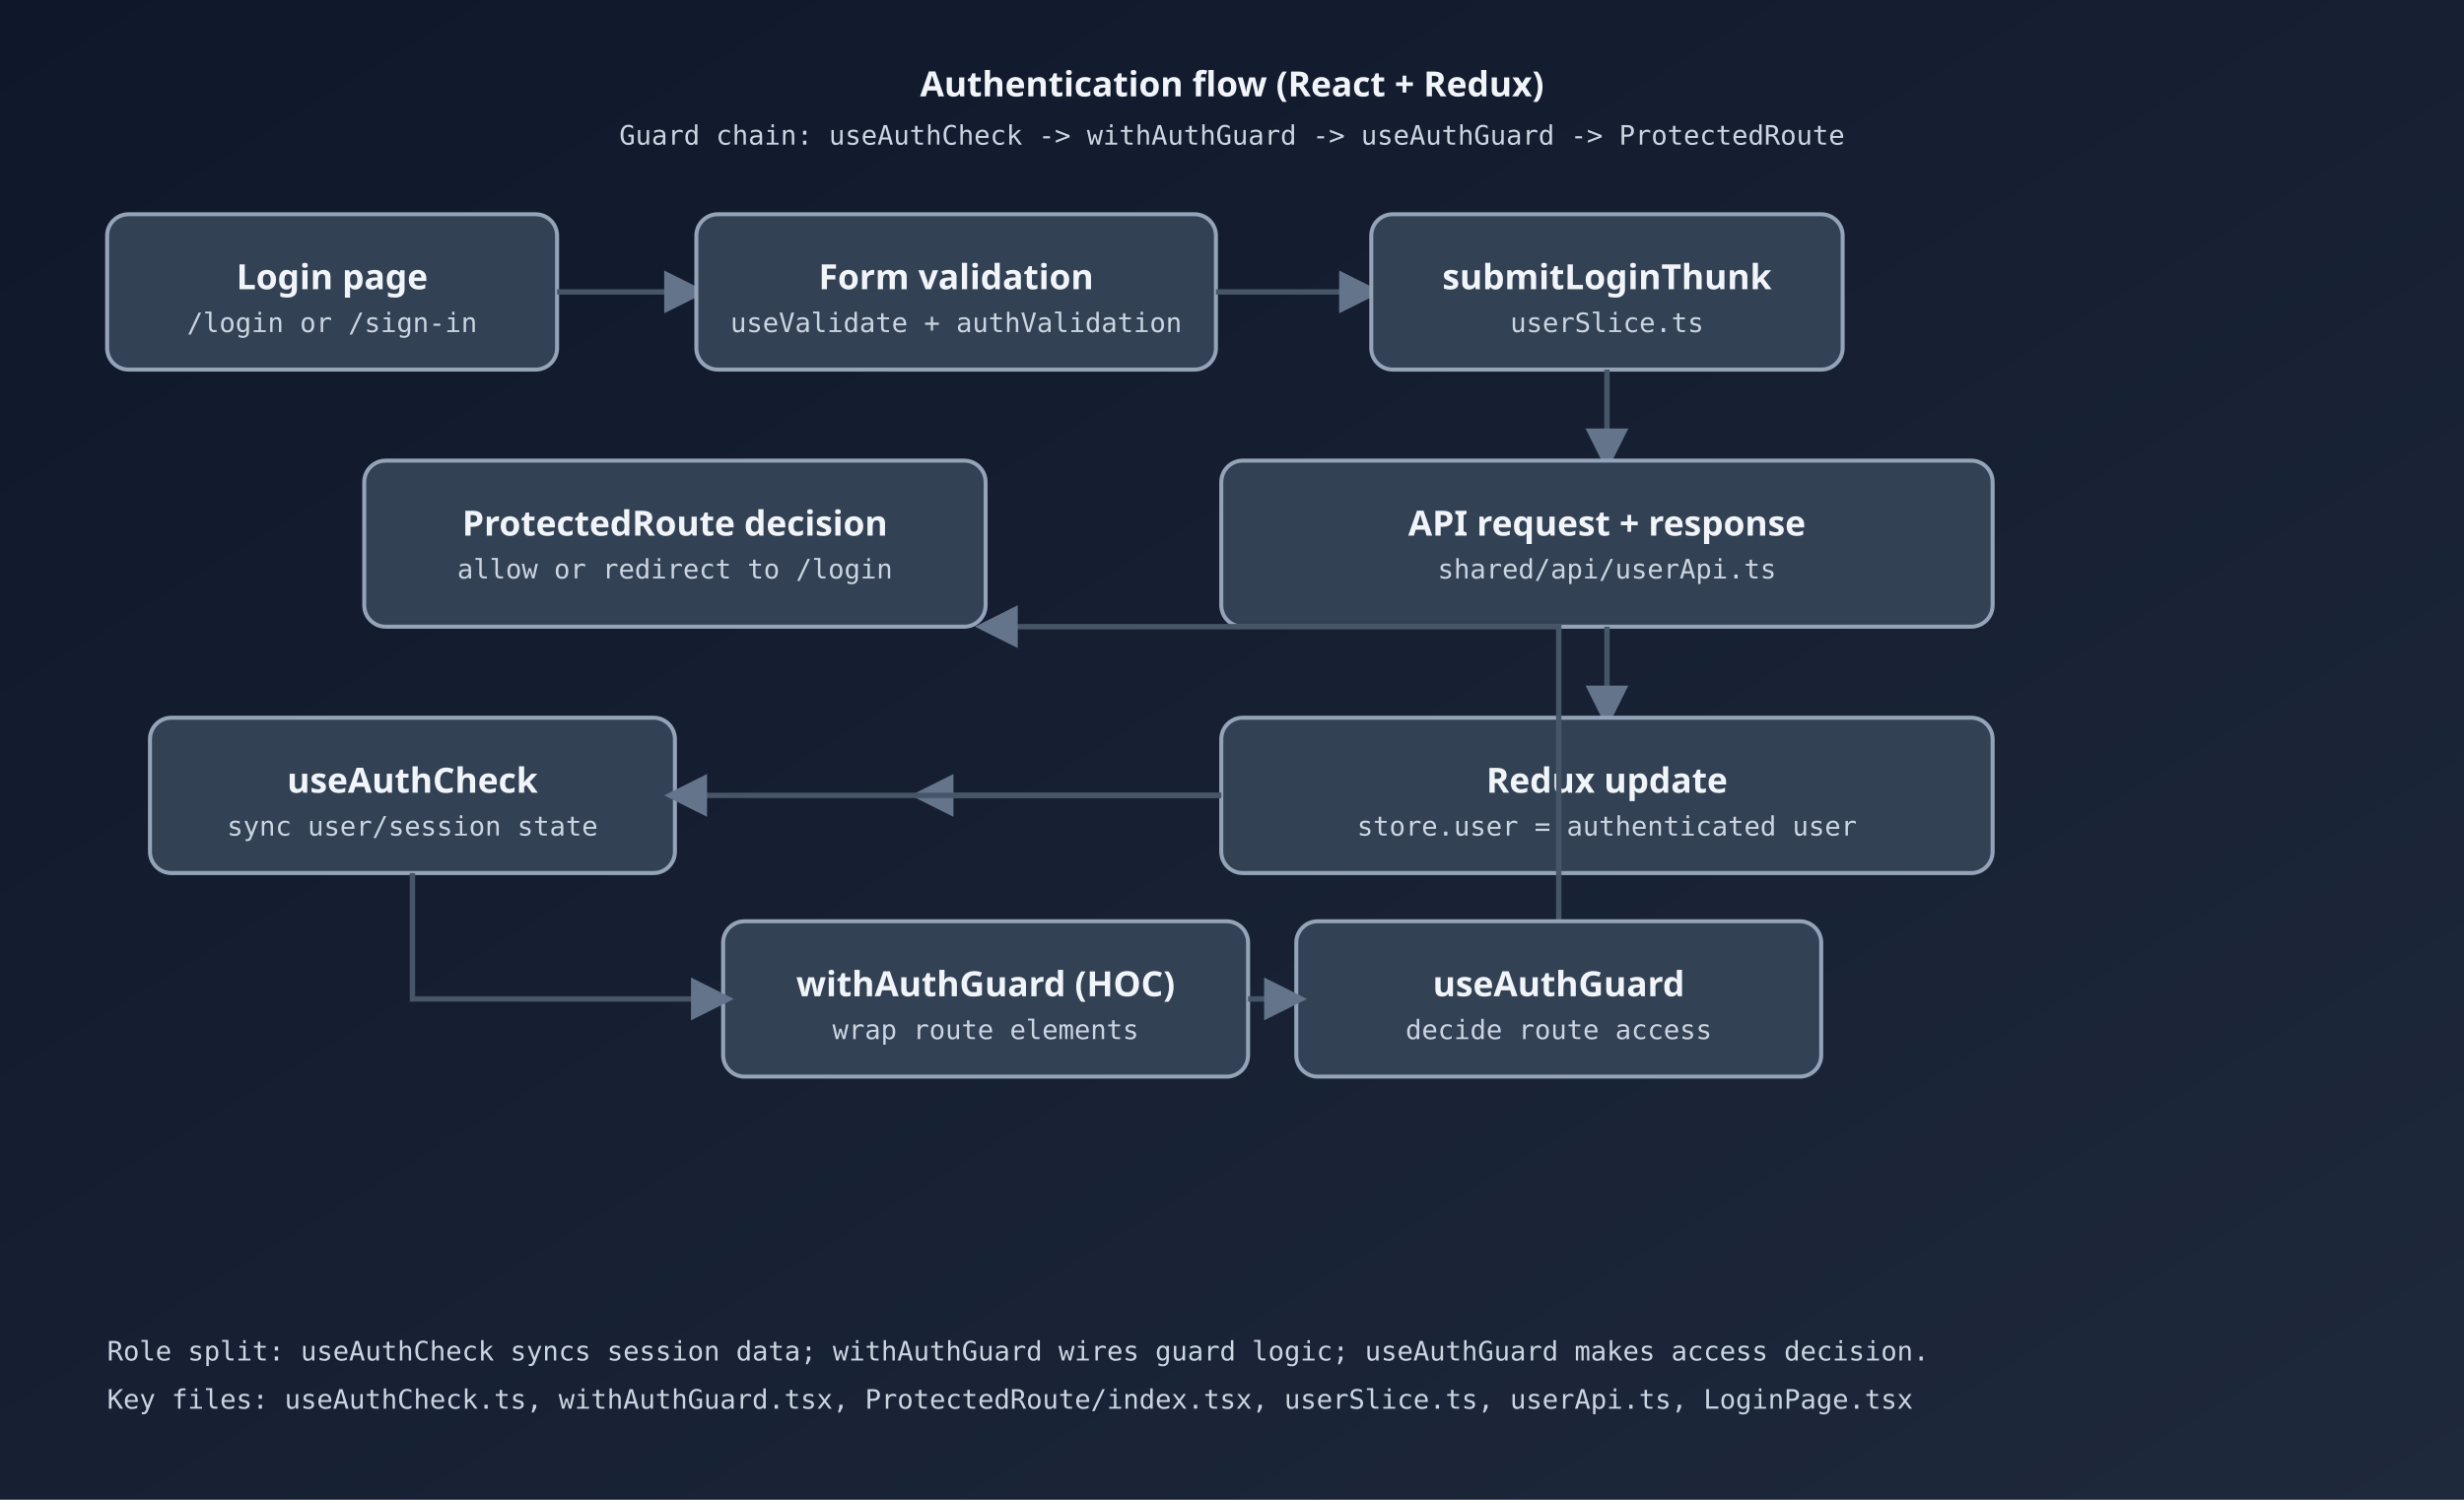
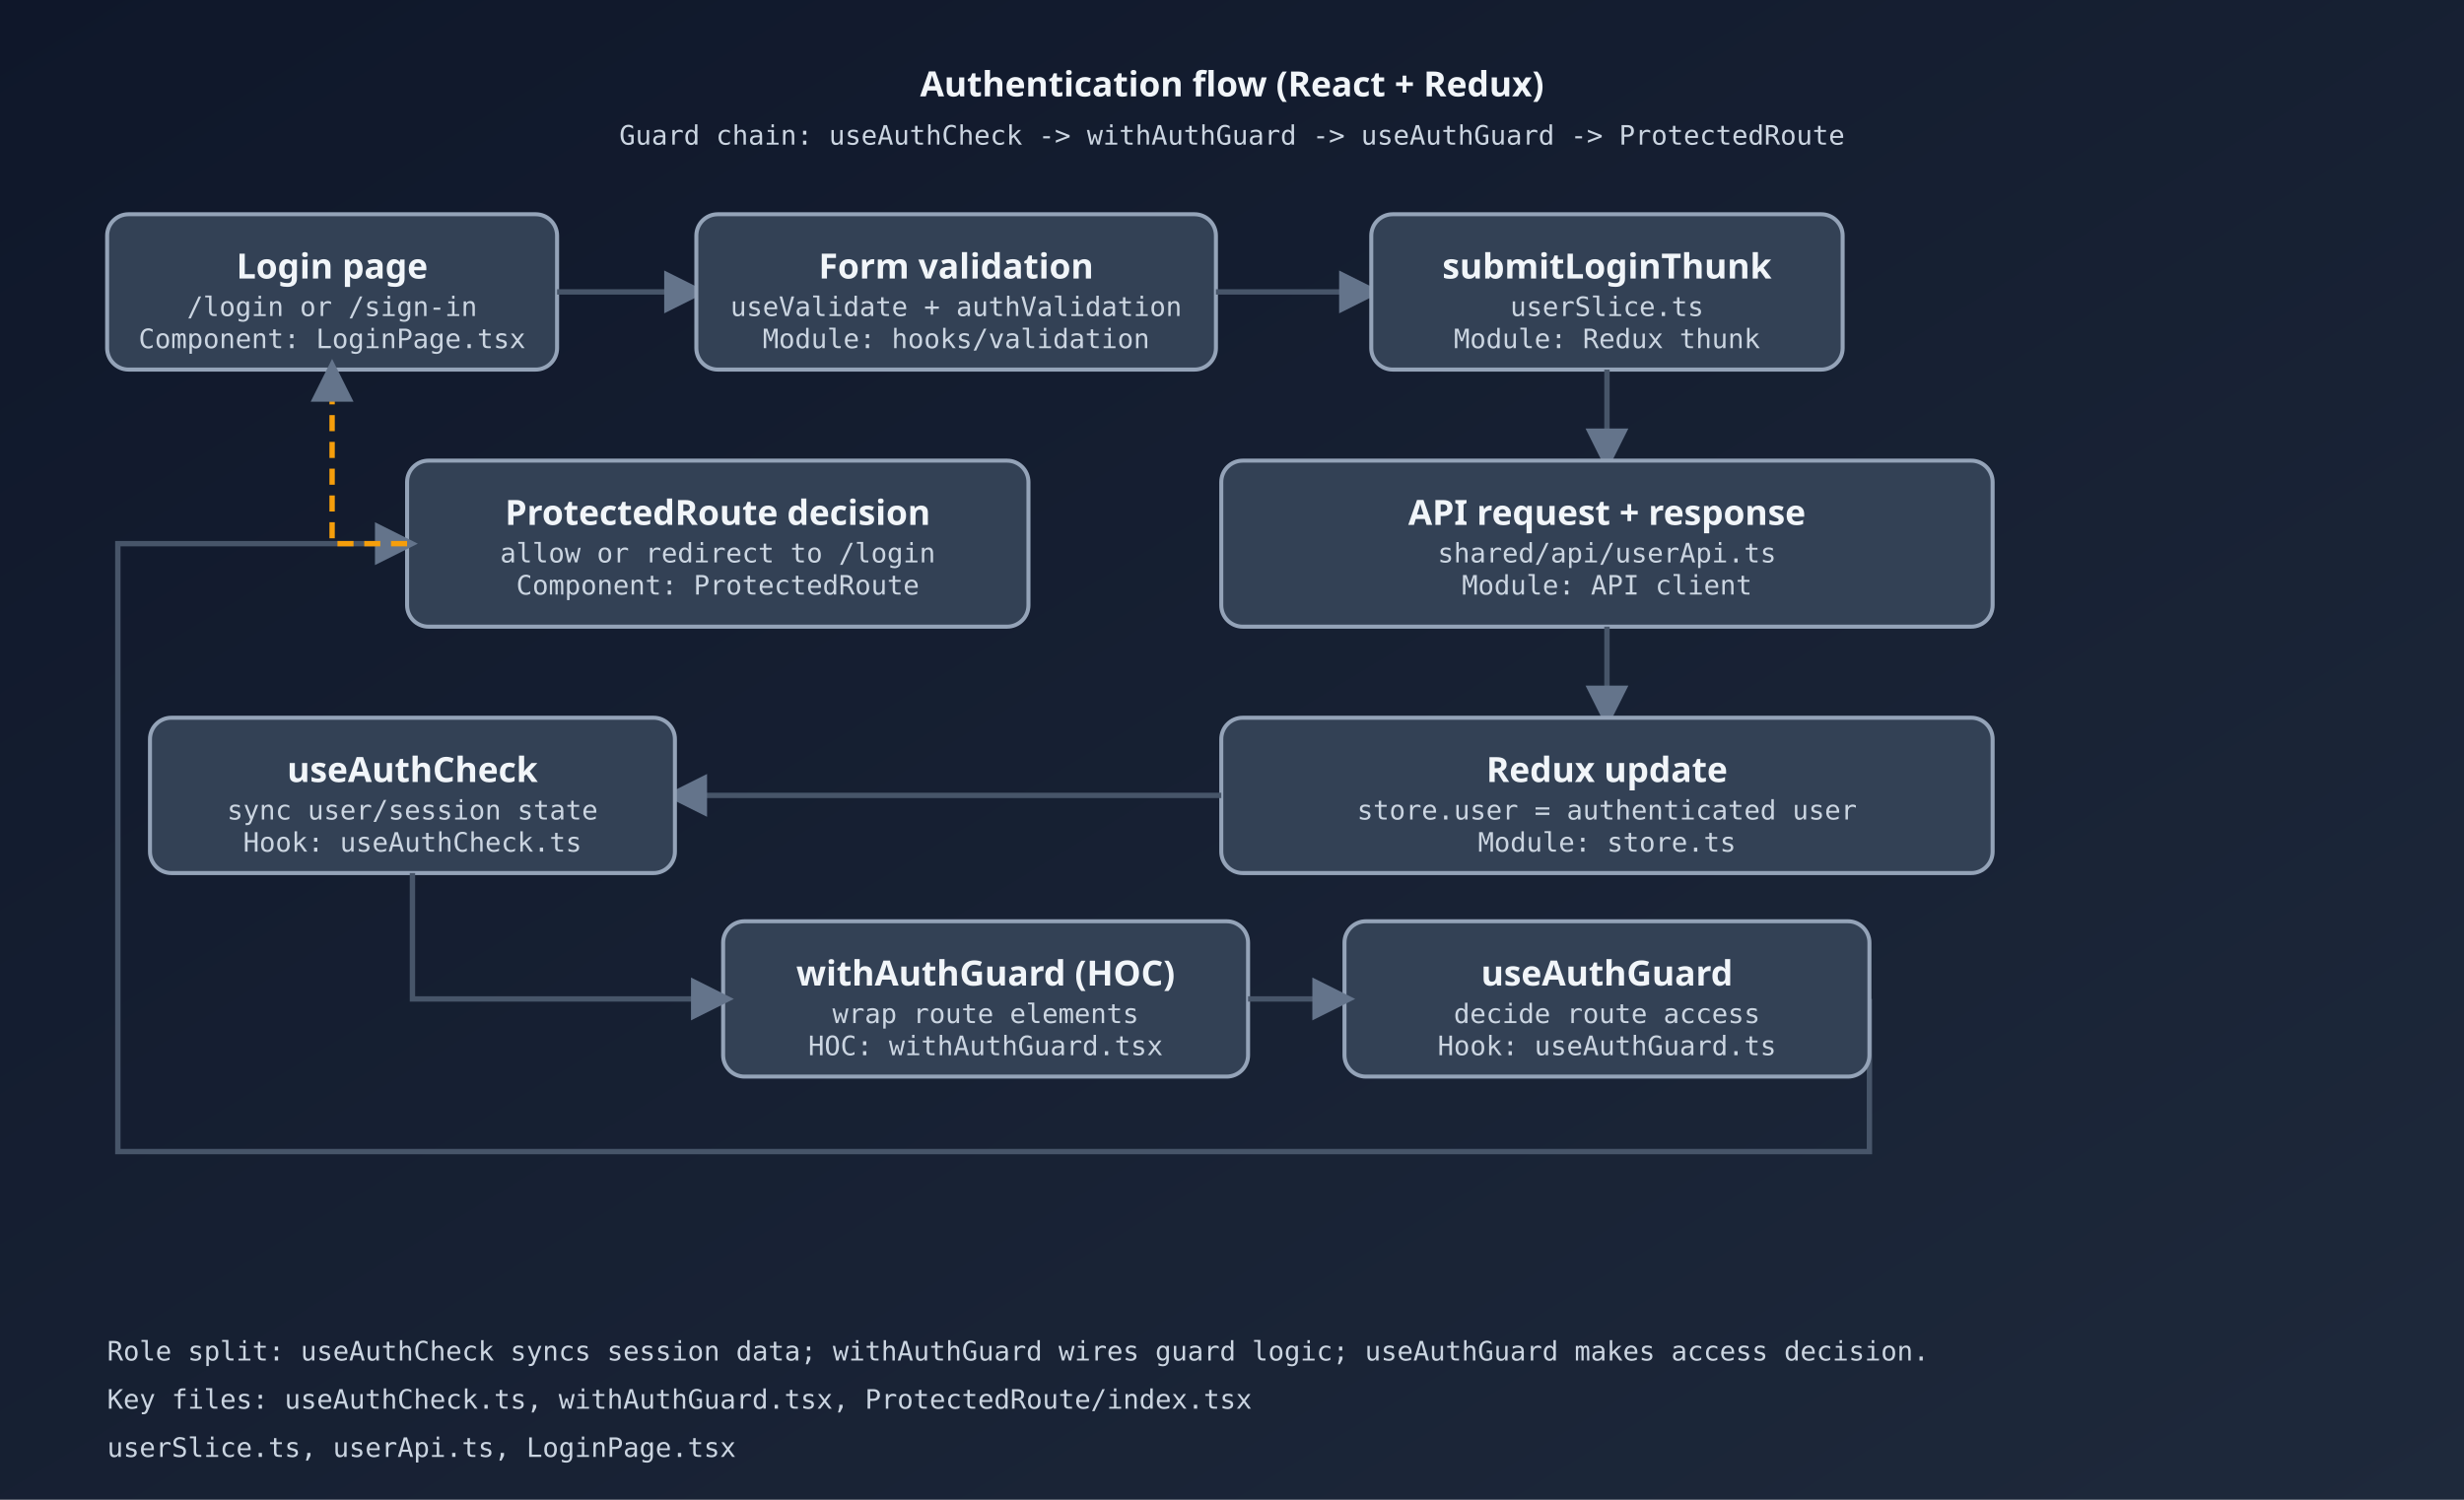
<svg xmlns="http://www.w3.org/2000/svg" viewBox="0 0 920 560" role="img" aria-labelledby="title desc">
  <defs>
    <linearGradient id="bg" x1="0%" y1="0%" x2="100%" y2="100%">
      <stop offset="0%" style="stop-color:#0f172a" />
      <stop offset="100%" style="stop-color:#1e293b" />
    </linearGradient>
    <filter id="glow" x="-50%" y="-50%" width="200%" height="200%">
      <feGaussianBlur stdDeviation="2.5" result="b" />
      <feMerge>
        <feMergeNode in="b" />
        <feMergeNode in="SourceGraphic" />
      </feMerge>
    </filter>
    <style>
      .box { fill:#334155; stroke:#94a3b8; stroke-width:1.5; rx:8; animation: glow 8s ease-in-out infinite; }
      .lbl { fill:#f1f5f9; font:600 13px system-ui, sans-serif; }
      .sub { fill:#cbd5e1; font:10px ui-monospace, monospace; }
      .arr { stroke:#475569; stroke-width:2; fill:none; marker-end:url(#m); animation: line 8s ease-in-out infinite; }
+       .redirect { stroke:#f59e0b; stroke-dasharray:6 4; }
      @keyframes glow { 0%,1.5%{stroke:#38bdf8;stroke-width:2.5;fill:#1e3a5f;filter:url(#glow)} 3%,100%{stroke:#94a3b8;stroke-width:1.5;fill:#334155;filter:none} }
      @keyframes line { 0%,1.5%{stroke:#38bdf8;stroke-width:2.5} 3%,100%{stroke:#475569;stroke-width:2} }
      #b1,#l1{animation-delay:0s} #b2,#l2{animation-delay:1s} #b3,#l3{animation-delay:2s} #b4,#l4{animation-delay:3s}
      #b5,#l5{animation-delay:4s} #b6,#l6{animation-delay:5s} #b7,#l7{animation-delay:6s} #b8,#l8{animation-delay:7s} #b9,#l9{animation-delay:7.5s}
    </style>
    <marker id="m" markerWidth="8" markerHeight="8" refX="6" refY="4" orient="auto">
      <polygon points="0 0, 8 4, 0 8" fill="#64748b" />
    </marker>
  </defs>
  <rect width="100%" height="100%" fill="url(#bg)" />
  <text x="460" y="36" text-anchor="middle" class="lbl" font-size="16">Authentication flow (React + Redux)</text>
  <text x="460" y="54" text-anchor="middle" class="sub">Guard chain: useAuthCheck -&gt; withAuthGuard -&gt; useAuthGuard -&gt; ProtectedRoute</text>
  <rect id="b1" x="40" y="80" width="168" height="58" class="box" />
-   <text x="124" y="108" text-anchor="middle" class="lbl">Login page</text>
-   <text x="124" y="124" text-anchor="middle" class="sub">/login or /sign-in</text>
+   <g id="t1" transform="translate(124 0)">
+     <text y="104" text-anchor="middle" class="lbl">Login page</text>
+     <text y="118" text-anchor="middle" class="sub">/login or /sign-in</text>
+     <text y="130" text-anchor="middle" class="sub">Component: LoginPage.tsx</text>
+   </g>
  <path id="l1" class="arr" d="M 208 109 L 260 109" />
  <rect id="b2" x="260" y="80" width="194" height="58" class="box" />
-   <text x="357" y="108" text-anchor="middle" class="lbl">Form validation</text>
-   <text x="357" y="124" text-anchor="middle" class="sub">useValidate + authValidation</text>
+   <g id="t2" transform="translate(357 0)">
+     <text y="104" text-anchor="middle" class="lbl">Form validation</text>
+     <text y="118" text-anchor="middle" class="sub">useValidate + authValidation</text>
+     <text y="130" text-anchor="middle" class="sub">Module: hooks/validation</text>
+   </g>
  <path id="l2" class="arr" d="M 454 109 L 512 109" />
  <rect id="b3" x="512" y="80" width="176" height="58" class="box" />
-   <text x="600" y="108" text-anchor="middle" class="lbl">submitLoginThunk</text>
-   <text x="600" y="124" text-anchor="middle" class="sub">userSlice.ts</text>
+   <g id="t3" transform="translate(600 0)">
+     <text y="104" text-anchor="middle" class="lbl">submitLoginThunk</text>
+     <text y="118" text-anchor="middle" class="sub">userSlice.ts</text>
+     <text y="130" text-anchor="middle" class="sub">Module: Redux thunk</text>
+   </g>
  <path id="l3" class="arr" d="M 600 138 L 600 172" />
  <rect id="b4" x="456" y="172" width="288" height="62" class="box" />
-   <text x="600" y="200" text-anchor="middle" class="lbl">API request + response</text>
-   <text x="600" y="216" text-anchor="middle" class="sub">shared/api/userApi.ts</text>
+   <g id="t4" transform="translate(600 0)">
+     <text y="196" text-anchor="middle" class="lbl">API request + response</text>
+     <text y="210" text-anchor="middle" class="sub">shared/api/userApi.ts</text>
+     <text y="222" text-anchor="middle" class="sub">Module: API client</text>
+   </g>
  <path id="l4" class="arr" d="M 600 234 L 600 268" />
  <rect id="b5" x="456" y="268" width="288" height="58" class="box" />
-   <text x="600" y="296" text-anchor="middle" class="lbl">Redux update</text>
-   <text x="600" y="312" text-anchor="middle" class="sub">store.user = authenticated user</text>
-   <path id="l5" class="arr" d="M 456 297 L 344 297" />
+   <g id="t5" transform="translate(600 0)">
+     <text y="292" text-anchor="middle" class="lbl">Redux update</text>
+     <text y="306" text-anchor="middle" class="sub">store.user = authenticated user</text>
+     <text y="318" text-anchor="middle" class="sub">Module: store.ts</text>
+   </g>
+   <path id="l5" class="arr" d="M 456 297 L 252 297" />
  <rect id="b6" x="56" y="268" width="196" height="58" class="box" />
-   <text x="154" y="296" text-anchor="middle" class="lbl">useAuthCheck</text>
-   <text x="154" y="312" text-anchor="middle" class="sub">sync user/session state</text>
-   <path id="l6" class="arr" d="M 456 297 L 252 297" />
+   <g id="t6" transform="translate(154 0)">
+     <text y="292" text-anchor="middle" class="lbl">useAuthCheck</text>
+     <text y="306" text-anchor="middle" class="sub">sync user/session state</text>
+     <text y="318" text-anchor="middle" class="sub">Hook: useAuthCheck.ts</text>
+   </g>
  <rect id="b7" x="270" y="344" width="196" height="58" class="box" />
-   <text x="368" y="372" text-anchor="middle" class="lbl">withAuthGuard (HOC)</text>
-   <text x="368" y="388" text-anchor="middle" class="sub">wrap route elements</text>
+   <g id="t7" transform="translate(368 0)">
+     <text y="368" text-anchor="middle" class="lbl">withAuthGuard (HOC)</text>
+     <text y="382" text-anchor="middle" class="sub">wrap route elements</text>
+     <text y="394" text-anchor="middle" class="sub">HOC: withAuthGuard.tsx</text>
+   </g>
  <path id="l7" class="arr" d="M 154 326 L 154 373 L 270 373" />
-   <rect id="b8" x="136" y="172" width="232" height="62" class="box" />
-   <text x="252" y="200" text-anchor="middle" class="lbl">ProtectedRoute decision</text>
-   <text x="252" y="216" text-anchor="middle" class="sub">allow or redirect to /login</text>
-   <path id="l8" class="arr" d="M 582 344 L 582 234 L 368 234" />
-   <rect id="b9" x="484" y="344" width="196" height="58" class="box" />
-   <text x="582" y="372" text-anchor="middle" class="lbl">useAuthGuard</text>
-   <text x="582" y="388" text-anchor="middle" class="sub">decide route access</text>
-   <path id="l9" class="arr" d="M 466 373 L 484 373" />
+   <rect id="b8" x="152" y="172" width="232" height="62" class="box" />
+   <g id="t8" transform="translate(268 0)">
+     <text y="196" text-anchor="middle" class="lbl">ProtectedRoute decision</text>
+     <text y="210" text-anchor="middle" class="sub">allow or redirect to /login</text>
+     <text y="222" text-anchor="middle" class="sub">Component: ProtectedRoute</text>
+   </g>
+   <path id="l8" class="arr" d="M 698 373 L 698 430 L 44 430 L 44 203 L 152 203" />
+   <rect id="b9" x="502" y="344" width="196" height="58" class="box" />
+   <g id="t9" transform="translate(600 0)">
+     <text y="368" text-anchor="middle" class="lbl">useAuthGuard</text>
+     <text y="382" text-anchor="middle" class="sub">decide route access</text>
+     <text y="394" text-anchor="middle" class="sub">Hook: useAuthGuard.ts</text>
+   </g>
+   <path id="l9" class="arr" d="M 466 373 L 502 373" />
+   <path id="l10" class="arr redirect" d="M 152 203 L 124 203 L 124 138" />
  <text x="40" y="508" class="sub">Role split: useAuthCheck syncs session data; withAuthGuard wires guard logic; useAuthGuard makes access decision.</text>
-   <text x="40" y="526" class="sub">Key files: useAuthCheck.ts, withAuthGuard.tsx, ProtectedRoute/index.tsx, userSlice.ts, userApi.ts, LoginPage.tsx</text>
+   <text x="40" y="526" class="sub">Key files: useAuthCheck.ts, withAuthGuard.tsx, ProtectedRoute/index.tsx</text>
+   <text x="40" y="544" class="sub">userSlice.ts, userApi.ts, LoginPage.tsx</text>
</svg>
